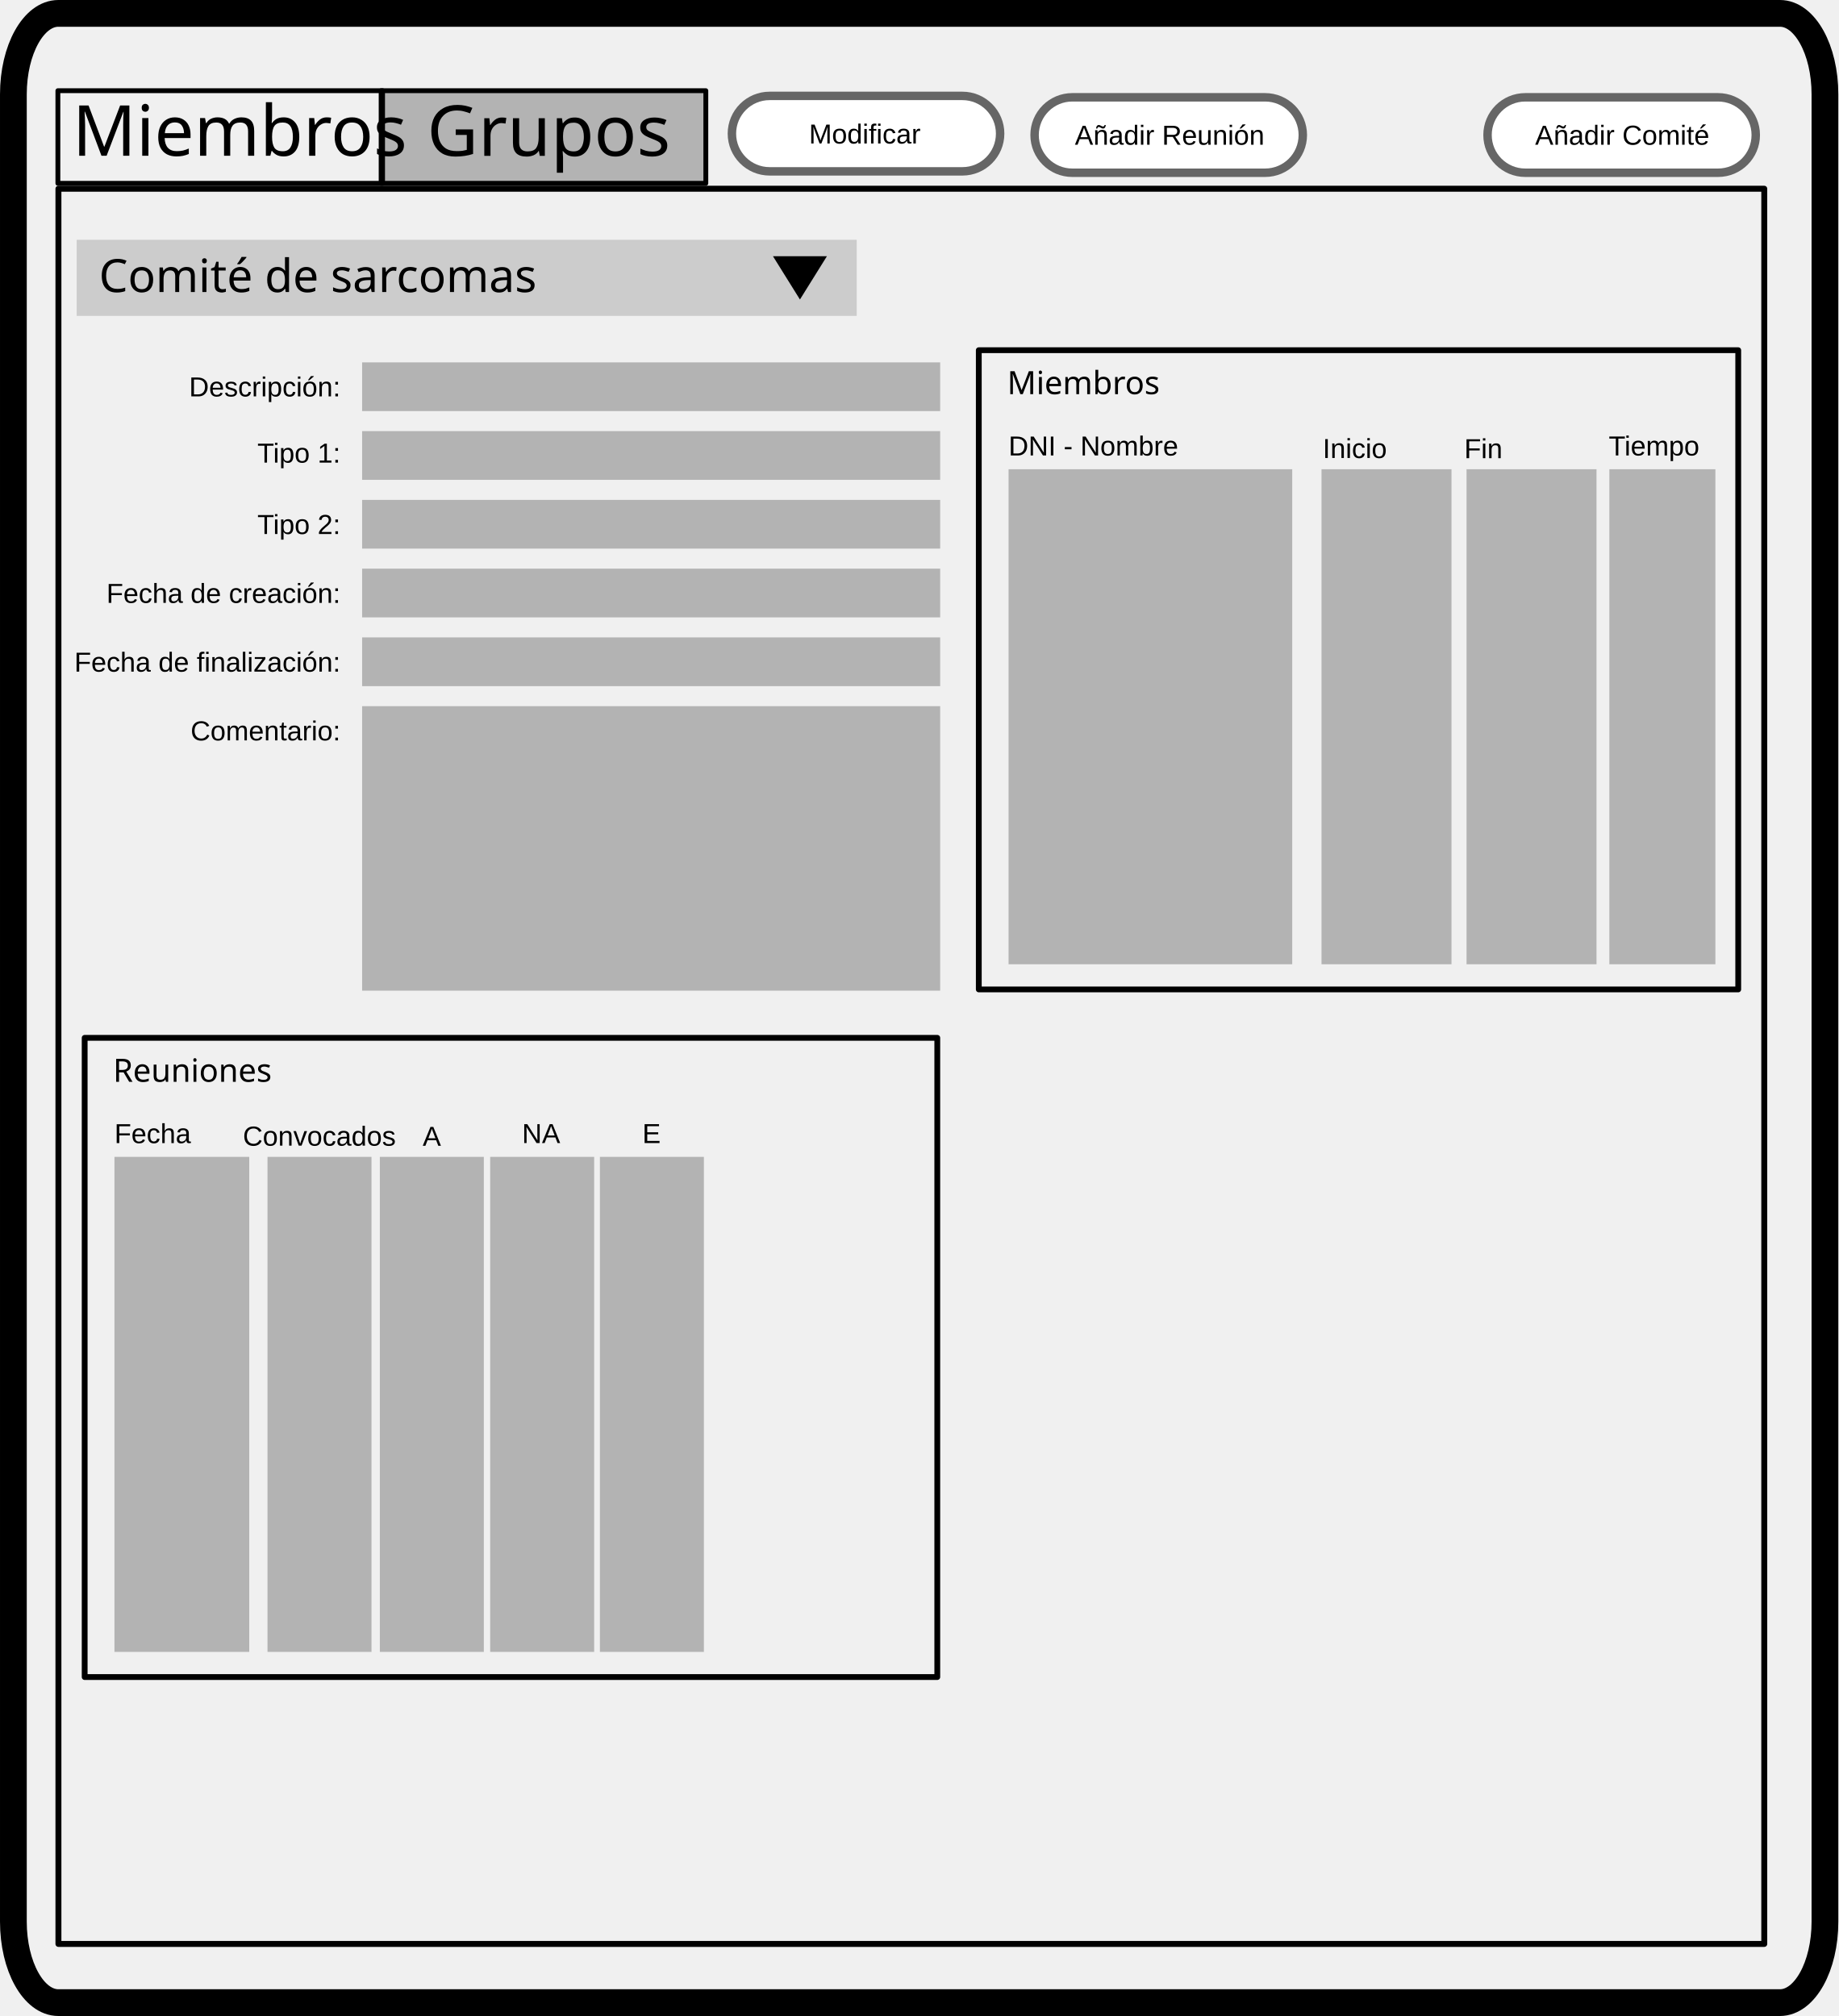
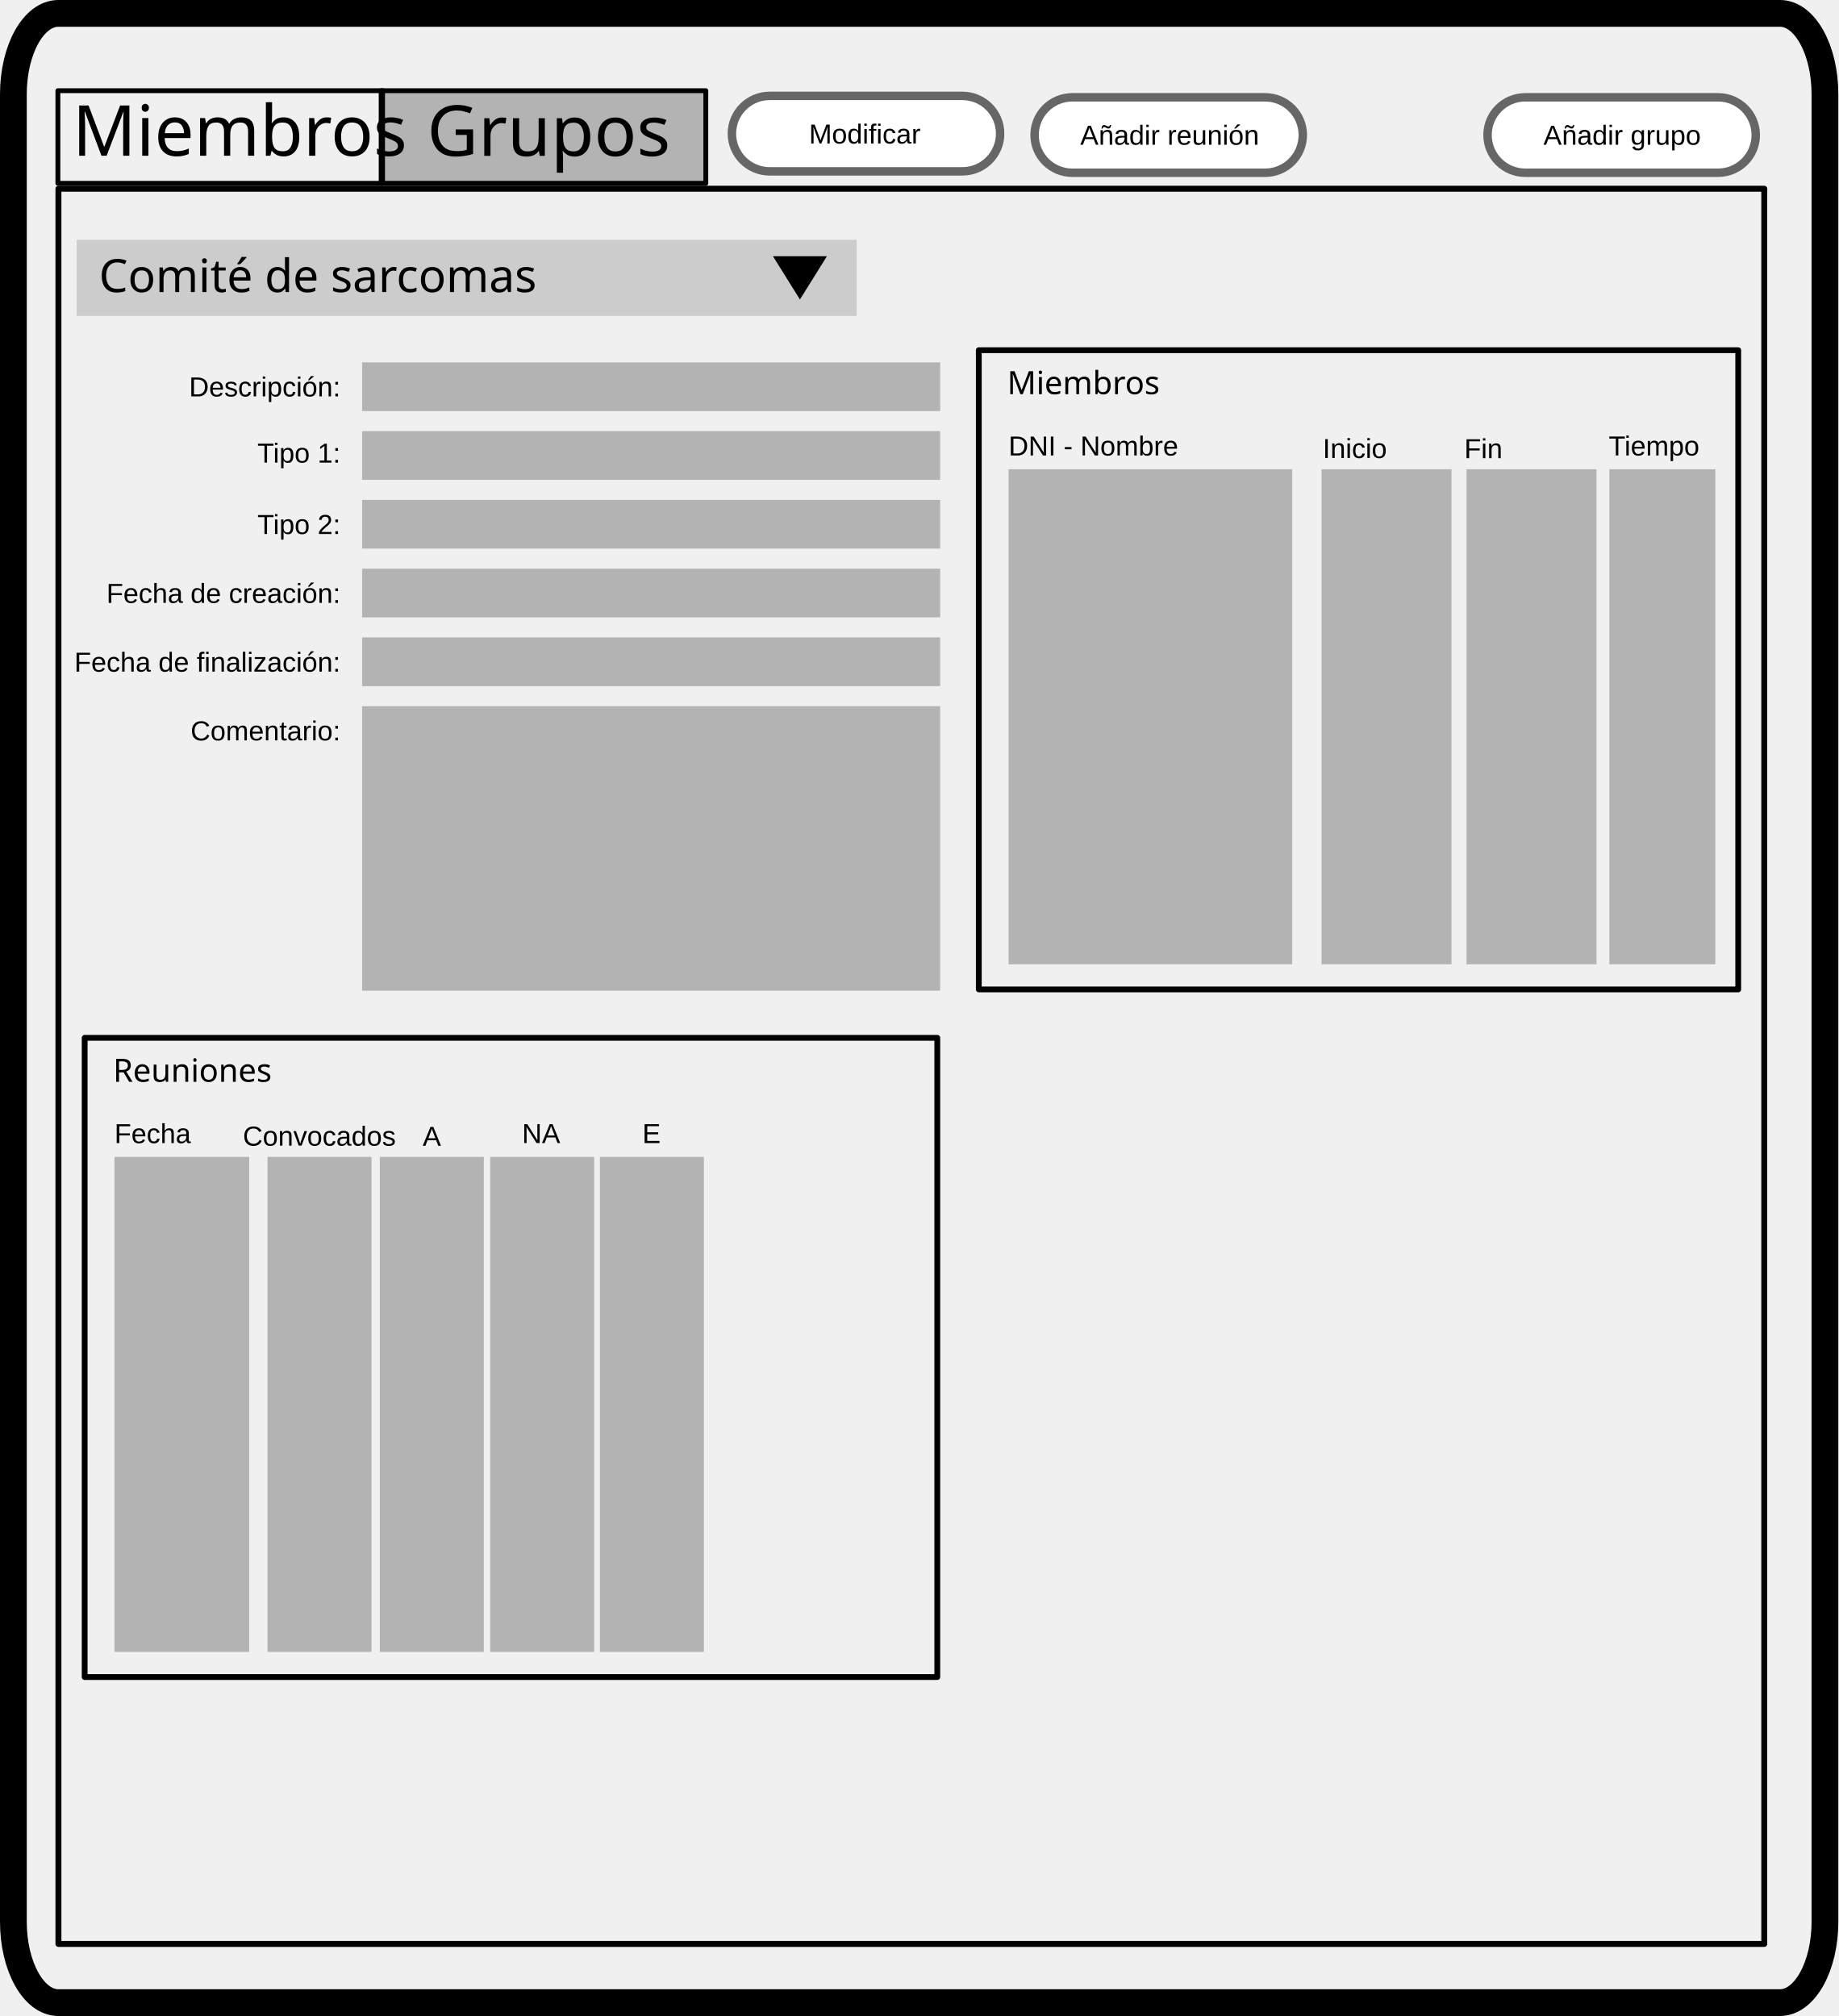
<svg xmlns="http://www.w3.org/2000/svg" width="282.874mm" height="310.283mm" viewBox="0 0 282.874 310.283" version="1.1" id="svg1">
  <defs id="defs1" />
  <g id="layer1" style="display:none" transform="translate(-8.213116,-10.05308)">
    <rect style="opacity:1;fill:#b3b3b3;stroke:#000000;stroke-width:0.746;stroke-linecap:round;stroke-linejoin:round;stroke-dasharray:none" id="rect3" width="49.961" height="14.261" x="17.12" y="24.011" />
    <rect style="opacity:1;fill:none;stroke:#000000;stroke-width:4.117;stroke-linecap:round;stroke-linejoin:round" id="rect1" width="278.757" height="188.599" x="10.272" y="12.111" rx="6.925" ry="7.678" />
    <text xml:space="preserve" style="font-size:10.828px;line-height:1.25;font-family:calibri;-inkscape-font-specification:calibri;stroke-width:1.015" x="19.357" y="34.019" id="text1">
      <tspan id="tspan1" style="stroke-width:1.015" x="19.357" y="34.019">Miembros</tspan>
    </text>
    <text xml:space="preserve" style="font-size:10.828px;line-height:1.25;font-family:calibri;-inkscape-font-specification:calibri;stroke-width:1.015" x="73.929" y="34.043" id="text2">
      <tspan style="stroke-width:1.015" x="73.929" y="34.043" id="tspan55">Grupos</tspan>
    </text>
    <rect style="opacity:1;fill:none;stroke:#000000;stroke-width:0.746;stroke-linecap:round;stroke-linejoin:round;stroke-dasharray:none" id="rect4" width="49.961" height="14.261" x="66.862" y="24.011" />
    <rect style="opacity:1;fill:#cccccc;stroke:none;stroke-width:0.857;stroke-linecap:round;stroke-linejoin:round;stroke-dasharray:none" id="rect53" width="120.031" height="11.712" x="20.012" y="46.962" />
    <rect style="opacity:1;fill:none;stroke:#000000;stroke-width:0.913;stroke-linecap:round;stroke-linejoin:round;stroke-dasharray:none" id="rect6" width="262.488" height="152.09" x="17.204" y="39.101" />
    <text xml:space="preserve" style="font-size:7.056px;line-height:1.25;font-family:calibri;-inkscape-font-specification:calibri;stroke-width:0.688" x="62.593" y="54.999" id="text7">
      <tspan id="tspan7" style="font-size:7.056px;stroke-width:0.688" x="62.593" y="54.999">Pepito de los palotes</tspan>
    </text>
    <text xml:space="preserve" style="font-size:7.056px;line-height:1.25;font-family:calibri;-inkscape-font-specification:calibri;stroke-width:0.265" x="21.108" y="54.81" id="text8">
      <tspan id="tspan8" style="font-size:7.056px;stroke-width:0.265" x="21.108" y="54.81">37333542D</tspan>
    </text>
    <rect style="opacity:1;fill:none;stroke:#000000;stroke-width:0.892;stroke-linecap:round;stroke-linejoin:round;stroke-dasharray:none" id="rect54" width="116.859" height="98.382" x="158.826" y="63.953" />
    <text xml:space="preserve" style="font-size:4.939px;line-height:1.25;font-family:calibri;-inkscape-font-specification:calibri;stroke-width:0.878" x="163.189" y="70.716" id="text54">
      <tspan id="tspan54" style="font-size:4.939px;stroke-width:0.878" x="163.189" y="70.716">Grupos</tspan>
    </text>
    <rect style="fill:#ffffff;stroke:#666666;stroke-width:1.3;stroke-linecap:round" id="rect2" width="41.274" height="11.612" x="234.206" y="172.109" ry="5.806" />
    <text xml:space="preserve" style="font-size:4.233px;line-height:1.25;font-family:Arial;-inkscape-font-specification:'Arial, Normal';stroke-width:0.265" x="239.985" y="179.405" id="text3">
      <tspan id="tspan2" style="stroke-width:0.265" x="239.985" y="179.405">Añadir Miembro</tspan>
    </text>
    <path style="fill:#000000;stroke:none;stroke-width:8.002;stroke-linecap:round" id="path3" d="M 130.013,84.5 105.42,127.096 80.827,84.5 Z" transform="matrix(0.1688067,0,0,0.1563681,113.5085,36.27426)" />
    <text xml:space="preserve" style="font-size:4.233px;line-height:1.25;font-family:Arial;-inkscape-font-specification:'Arial, Normal';stroke-width:0.265" x="44.367" y="71.064" id="text4">
      <tspan style="stroke-width:0.265" x="44.367" y="71.064" id="tspan4">Nombre:</tspan>
    </text>
    <text xml:space="preserve" style="font-size:4.233px;line-height:1.25;font-family:Arial;-inkscape-font-specification:'Arial, Normal';stroke-width:0.265" x="42.244" y="81.251" id="text5">
      <tspan id="tspan5" style="stroke-width:0.265" x="42.244" y="81.251">Apellidos:</tspan>
    </text>
    <text xml:space="preserve" style="font-size:4.233px;line-height:1.25;font-family:Arial;-inkscape-font-specification:'Arial, Normal';stroke-width:0.265" x="24.835" y="113.422" id="text6">
      <tspan id="tspan6" style="stroke-width:0.265" x="24.835" y="113.422">Correo electrónico:</tspan>
    </text>
    <text xml:space="preserve" style="font-size:4.233px;line-height:1.25;font-family:Arial;-inkscape-font-specification:'Arial, Normal';stroke-width:0.265" x="20.354" y="102.839" id="text9">
      <tspan style="stroke-width:0.265" x="20.354" y="102.839" id="tspan10">Teléfono de contacto:</tspan>
    </text>
    <text xml:space="preserve" style="font-size:4.233px;line-height:1.25;font-family:Arial;-inkscape-font-specification:'Arial, Normal';stroke-width:0.265" x="43.422" y="92.238" id="text11">
      <tspan id="tspan11" style="stroke-width:0.265" x="43.422" y="92.238">Posición:</tspan>
    </text>
    <text xml:space="preserve" style="font-size:4.233px;line-height:1.25;font-family:Arial;-inkscape-font-specification:'Arial, Normal';stroke-width:0.265" x="37.541" y="134.588" id="text12">
      <tspan id="tspan12" style="stroke-width:0.265" x="37.541" y="134.588">Comentario:</tspan>
    </text>
    <text xml:space="preserve" style="font-size:4.233px;line-height:1.25;font-family:Arial;-inkscape-font-specification:'Arial, Normal';stroke-width:0.265" x="43.9" y="124.005" id="text13">
      <tspan id="tspan13" style="stroke-width:0.265" x="43.9" y="124.005">DNI/NIE:</tspan>
    </text>
    <rect style="fill:#ffffff;stroke:#666666;stroke-width:1.3;stroke-linecap:round" id="rect13" width="41.274" height="11.612" x="23.589" y="171.893" ry="5.806" />
    <text xml:space="preserve" style="font-size:4.233px;line-height:1.25;font-family:Arial;-inkscape-font-specification:'Arial, Normal';stroke-width:0.265" x="35.454" y="179.215" id="text14">
      <tspan id="tspan14" style="stroke-width:0.265" x="35.454" y="179.215">Modificar</tspan>
    </text>
    <rect style="fill:#b3b3b3;stroke:none;stroke-width:1.3;stroke-linecap:round" id="rect14" width="88.951" height="7.499" x="63.934" y="65.824" />
    <rect style="fill:#b3b3b3;stroke:none;stroke-width:1.3;stroke-linecap:round" id="rect15" width="88.951" height="7.499" x="63.934" y="76.407" />
    <rect style="fill:#b3b3b3;stroke:none;stroke-width:1.3;stroke-linecap:round" id="rect16" width="88.951" height="7.499" x="63.934" y="86.99" />
    <rect style="fill:#b3b3b3;stroke:none;stroke-width:1.3;stroke-linecap:round" id="rect17" width="88.951" height="7.499" x="63.934" y="97.574" />
    <rect style="fill:#b3b3b3;stroke:none;stroke-width:1.3;stroke-linecap:round" id="rect18" width="88.951" height="7.499" x="63.934" y="108.157" />
    <rect style="fill:#b3b3b3;stroke:none;stroke-width:1.3;stroke-linecap:round" id="rect19" width="88.951" height="7.499" x="63.934" y="118.74" />
    <rect style="fill:#b3b3b3;stroke:none;stroke-width:1.3;stroke-linecap:round" id="rect20" width="88.951" height="33.141" x="63.934" y="129.324" />
    <text xml:space="preserve" style="font-size:4.233px;line-height:1.25;font-family:Arial;-inkscape-font-specification:'Arial, Normal';stroke-width:0.265" x="163.408" y="80.157" id="text20">
      <tspan id="tspan20" style="stroke-width:0.265" x="163.408" y="80.157">Descripción</tspan>
    </text>
    <text xml:space="preserve" style="font-size:4.233px;line-height:1.25;font-family:Arial;-inkscape-font-specification:'Arial, Normal';stroke-width:0.265" x="211.745" y="80.544" id="text21">
      <tspan id="tspan21" style="stroke-width:0.265" x="211.745" y="80.544">Inicio</tspan>
    </text>
    <text xml:space="preserve" style="font-size:4.233px;line-height:1.25;font-family:Arial;-inkscape-font-specification:'Arial, Normal';stroke-width:0.265" x="233.532" y="80.569" id="text22">
      <tspan id="tspan22" style="stroke-width:0.265" x="233.532" y="80.569">Fin</tspan>
    </text>
    <text xml:space="preserve" style="font-size:4.233px;line-height:1.25;font-family:Arial;-inkscape-font-specification:'Arial, Normal';stroke-width:0.265" x="255.754" y="80.148" id="text23">
      <tspan id="tspan23" style="stroke-width:0.265" x="255.754" y="80.148">Tiempo</tspan>
    </text>
    <rect style="fill:#b3b3b3;stroke:none;stroke-width:1.3;stroke-linecap:round" id="rect23" width="43.648" height="76.192" x="163.408" y="82.273" />
    <rect style="fill:#b3b3b3;stroke:none;stroke-width:1.3;stroke-linecap:round" id="rect24" width="20" height="76.192" x="211.562" y="82.273" />
    <rect style="fill:#b3b3b3;stroke:none;stroke-width:1.3;stroke-linecap:round" id="rect25" width="20" height="76.192" x="233.879" y="82.273" />
    <rect style="fill:#b3b3b3;stroke:none;stroke-width:1.3;stroke-linecap:round" id="rect26" width="16.316" height="76.192" x="255.853" y="82.273" />
  </g>
  <g id="g56" style="display:inline" transform="translate(-8.213116,-10.05308)">
    <rect style="opacity:1;fill:#b3b3b3;stroke:#000000;stroke-width:0.746;stroke-linecap:round;stroke-linejoin:round;stroke-dasharray:none" id="rect29" width="49.961" height="14.261" x="66.862" y="24.011" />
    <rect style="opacity:1;fill:none;stroke:#000000;stroke-width:0.746;stroke-linecap:round;stroke-linejoin:round;stroke-dasharray:none" id="rect27" width="49.961" height="14.261" x="17.12" y="24.011" />
    <rect style="opacity:1;fill:none;stroke:#000000;stroke-width:4.117;stroke-linecap:round;stroke-linejoin:round" id="rect28" width="278.757" height="306.166" x="10.272" y="12.111" rx="6.925" ry="12.464" />
    <text xml:space="preserve" style="font-size:10.828px;line-height:1.25;font-family:calibri;-inkscape-font-specification:calibri;stroke-width:1.015" x="19.357" y="34.019" id="text28">
      <tspan id="tspan28" style="stroke-width:1.015" x="19.357" y="34.019">Miembros</tspan>
    </text>
    <text xml:space="preserve" style="font-size:10.828px;line-height:1.25;font-family:calibri;-inkscape-font-specification:calibri;stroke-width:1.015" x="73.929" y="34.043" id="text29">
      <tspan style="stroke-width:1.015" x="73.929" y="34.043" id="tspan29">Grupos</tspan>
    </text>
    <rect style="opacity:1;fill:#cccccc;stroke:none;stroke-width:0.857;stroke-linecap:round;stroke-linejoin:round;stroke-dasharray:none" id="rect30" width="120.031" height="11.712" x="20.012" y="46.962" />
    <rect style="opacity:1;fill:none;stroke:#000000;stroke-width:0.913;stroke-linecap:round;stroke-linejoin:round;stroke-dasharray:none" id="rect31" width="262.488" height="270.142" x="17.204" y="39.101" />
    <text xml:space="preserve" style="font-size:7.056px;line-height:1.25;font-family:calibri;-inkscape-font-specification:calibri;stroke-width:0.688" x="23.435" y="54.999" id="text31">
      <tspan id="tspan31" style="font-size:7.056px;stroke-width:0.688" x="23.435" y="54.999">Comité de sarcomas</tspan>
    </text>
    <rect style="opacity:1;fill:none;stroke:#000000;stroke-width:0.892;stroke-linecap:round;stroke-linejoin:round;stroke-dasharray:none" id="rect32" width="116.859" height="98.382" x="158.826" y="63.953" />
    <text xml:space="preserve" style="font-size:4.939px;line-height:1.25;font-family:calibri;-inkscape-font-specification:calibri;stroke-width:0.878" x="163.189" y="70.716" id="text33">
      <tspan id="tspan33" style="font-size:4.939px;stroke-width:0.878" x="163.189" y="70.716">Miembros</tspan>
    </text>
    <rect style="fill:#ffffff;stroke:#666666;stroke-width:1.3;stroke-linecap:round" id="rect33" width="41.274" height="11.612" x="237.109" y="25.029" ry="5.806" />
-     <text xml:space="preserve" style="font-size:4.233px;line-height:1.25;font-family:Arial;-inkscape-font-specification:'Arial, Normal';stroke-width:0.265" x="244.426" y="32.325" id="text34">
-       <tspan id="tspan34" style="stroke-width:0.265" x="244.426" y="32.325">Añadir Comité</tspan>
+     <text xml:space="preserve" style="font-size:4.233px;line-height:1.25;font-family:Arial;-inkscape-font-specification:'Arial, Normal';stroke-width:0.265" x="245.708" y="32.325" id="text34">
+       <tspan id="tspan34" style="stroke-width:0.265" x="245.708" y="32.325">Añadir grupo</tspan>
    </text>
    <path style="fill:#000000;stroke:none;stroke-width:8.002;stroke-linecap:round" id="path34" d="M 130.013,84.5 105.42,127.096 80.827,84.5 Z" transform="matrix(0.1688067,0,0,0.1563681,113.5085,36.27426)" />
    <text xml:space="preserve" style="font-size:4.233px;line-height:1.25;font-family:Arial;-inkscape-font-specification:'Arial, Normal';stroke-width:0.265" x="37.308" y="71.064" id="text35">
      <tspan style="stroke-width:0.265" x="37.308" y="71.064" id="tspan35">Descripción:</tspan>
    </text>
    <text xml:space="preserve" style="font-size:4.233px;line-height:1.25;font-family:Arial;-inkscape-font-specification:'Arial, Normal';stroke-width:0.265" x="47.815" y="81.251" id="text36">
      <tspan id="tspan36" style="stroke-width:0.265" x="47.815" y="81.251">Tipo 1:</tspan>
    </text>
    <text xml:space="preserve" style="font-size:4.233px;line-height:1.25;font-family:Arial;-inkscape-font-specification:'Arial, Normal';stroke-width:0.265" x="19.653" y="113.422" id="text37">
      <tspan id="tspan37" style="stroke-width:0.265" x="19.653" y="113.422">Fecha de finalización:</tspan>
    </text>
    <text xml:space="preserve" style="font-size:4.233px;line-height:1.25;font-family:Arial;-inkscape-font-specification:'Arial, Normal';stroke-width:0.265" x="24.595" y="102.839" id="text38">
      <tspan style="stroke-width:0.265" x="24.595" y="102.839" id="tspan38">Fecha de creación:</tspan>
    </text>
    <text xml:space="preserve" style="font-size:4.233px;line-height:1.25;font-family:Arial;-inkscape-font-specification:'Arial, Normal';stroke-width:0.265" x="47.815" y="92.238" id="text39">
      <tspan id="tspan39" style="stroke-width:0.265" x="47.815" y="92.238">Tipo 2:</tspan>
    </text>
    <text xml:space="preserve" style="font-size:4.233px;line-height:1.25;font-family:Arial;-inkscape-font-specification:'Arial, Normal';stroke-width:0.265" x="37.541" y="124.005" id="text40">
      <tspan id="tspan40" style="stroke-width:0.265" x="37.541" y="124.005">Comentario:</tspan>
    </text>
    <rect style="fill:#ffffff;stroke:#666666;stroke-width:1.3;stroke-linecap:round" id="rect41" width="41.274" height="11.612" x="120.836" y="24.813" ry="5.806" />
    <text xml:space="preserve" style="font-size:4.233px;line-height:1.25;font-family:Arial;-inkscape-font-specification:'Arial, Normal';stroke-width:0.265" x="132.701" y="32.135" id="text42">
      <tspan id="tspan42" style="stroke-width:0.265" x="132.701" y="32.135">Modificar</tspan>
    </text>
    <rect style="fill:#b3b3b3;stroke:none;stroke-width:1.3;stroke-linecap:round" id="rect42" width="88.951" height="7.499" x="63.934" y="65.824" />
    <rect style="fill:#b3b3b3;stroke:none;stroke-width:1.3;stroke-linecap:round" id="rect43" width="88.951" height="7.499" x="63.934" y="76.407" />
    <rect style="fill:#b3b3b3;stroke:none;stroke-width:1.3;stroke-linecap:round" id="rect44" width="88.951" height="7.499" x="63.934" y="86.99" />
    <rect style="fill:#b3b3b3;stroke:none;stroke-width:1.3;stroke-linecap:round" id="rect45" width="88.951" height="7.499" x="63.934" y="97.574" />
    <rect style="fill:#b3b3b3;stroke:none;stroke-width:1.3;stroke-linecap:round" id="rect46" width="88.951" height="7.499" x="63.934" y="108.157" />
    <rect style="fill:#b3b3b3;stroke:none;stroke-width:1.3;stroke-linecap:round" id="rect48" width="88.951" height="43.785" x="63.934" y="118.74" />
    <text xml:space="preserve" style="font-size:4.233px;line-height:1.25;font-family:Arial;-inkscape-font-specification:'Arial, Normal';stroke-width:0.265" x="163.408" y="80.157" id="text48">
      <tspan id="tspan48" style="stroke-width:0.265" x="163.408" y="80.157">DNI - Nombre </tspan>
    </text>
    <text xml:space="preserve" style="font-size:4.233px;line-height:1.25;font-family:Arial;-inkscape-font-specification:'Arial, Normal';stroke-width:0.265" x="211.745" y="80.544" id="text49">
      <tspan id="tspan49" style="stroke-width:0.265" x="211.745" y="80.544">Inicio</tspan>
    </text>
    <text xml:space="preserve" style="font-size:4.233px;line-height:1.25;font-family:Arial;-inkscape-font-specification:'Arial, Normal';stroke-width:0.265" x="233.532" y="80.569" id="text50">
      <tspan id="tspan50" style="stroke-width:0.265" x="233.532" y="80.569">Fin</tspan>
    </text>
    <text xml:space="preserve" style="font-size:4.233px;line-height:1.25;font-family:Arial;-inkscape-font-specification:'Arial, Normal';stroke-width:0.265" x="255.754" y="80.148" id="text51">
      <tspan id="tspan51" style="stroke-width:0.265" x="255.754" y="80.148">Tiempo</tspan>
    </text>
    <rect style="fill:#b3b3b3;stroke:none;stroke-width:1.3;stroke-linecap:round" id="rect51" width="43.648" height="76.192" x="163.408" y="82.273" />
    <rect style="fill:#b3b3b3;stroke:none;stroke-width:1.3;stroke-linecap:round" id="rect52" width="20" height="76.192" x="211.562" y="82.273" />
    <rect style="fill:#b3b3b3;stroke:none;stroke-width:1.3;stroke-linecap:round" id="rect55" width="20" height="76.192" x="233.879" y="82.273" />
    <rect style="fill:#b3b3b3;stroke:none;stroke-width:1.3;stroke-linecap:round" id="rect56" width="16.316" height="76.192" x="255.853" y="82.273" />
    <rect style="fill:#ffffff;stroke:#666666;stroke-width:1.3;stroke-linecap:round" id="rect57" width="41.274" height="11.612" x="167.411" y="25.029" ry="5.806" />
-     <text xml:space="preserve" style="font-size:4.233px;line-height:1.25;font-family:Arial;-inkscape-font-specification:'Arial, Normal';stroke-width:0.265" x="173.606" y="32.325" id="text57">
-       <tspan id="tspan57" style="stroke-width:0.265" x="173.606" y="32.325">Añadir Reunión</tspan>
+     <text xml:space="preserve" style="font-size:4.233px;line-height:1.25;font-family:Arial;-inkscape-font-specification:'Arial, Normal';stroke-width:0.265" x="174.43" y="32.325" id="text57">
+       <tspan id="tspan57" style="stroke-width:0.265" x="174.43" y="32.325">Añadir reunión</tspan>
    </text>
    <rect style="opacity:1;fill:none;stroke:#000000;stroke-width:0.892;stroke-linecap:round;stroke-linejoin:round;stroke-dasharray:none" id="rect58" width="131.197" height="98.382" x="21.242" y="169.786" />
    <text xml:space="preserve" style="font-size:4.939px;line-height:1.25;font-family:calibri;-inkscape-font-specification:calibri;stroke-width:0.878" x="25.606" y="176.55" id="text58">
      <tspan id="tspan58" style="font-size:4.939px;stroke-width:0.878" x="25.606" y="176.55">Reuniones</tspan>
    </text>
    <text xml:space="preserve" style="font-size:4.233px;line-height:1.25;font-family:Arial;-inkscape-font-specification:'Arial, Normal';stroke-width:0.265" x="25.825" y="185.99" id="text59">
      <tspan id="tspan59" style="stroke-width:0.265" x="25.825" y="185.99">Fecha</tspan>
    </text>
    <text xml:space="preserve" style="font-size:4.233px;line-height:1.25;font-family:Arial;-inkscape-font-specification:'Arial, Normal';stroke-width:0.265" x="45.586" y="186.377" id="text60">
      <tspan id="tspan60" style="stroke-width:0.265" x="45.586" y="186.377">Convocados</tspan>
    </text>
    <text xml:space="preserve" style="font-size:4.233px;line-height:1.25;font-family:Arial;-inkscape-font-specification:'Arial, Normal';stroke-width:0.265" x="73.25" y="186.402" id="text61">
      <tspan id="tspan61" style="stroke-width:0.265" x="73.25" y="186.402">A</tspan>
    </text>
    <text xml:space="preserve" style="font-size:4.233px;line-height:1.25;font-family:Arial;-inkscape-font-specification:'Arial, Normal';stroke-width:0.265" x="88.538" y="185.982" id="text62">
      <tspan id="tspan62" style="stroke-width:0.265" x="88.538" y="185.982">NA</tspan>
    </text>
    <rect style="fill:#b3b3b3;stroke:none;stroke-width:1.3;stroke-linecap:round" id="rect62" width="20.74" height="76.192" x="25.825" y="188.107" />
    <rect style="fill:#b3b3b3;stroke:none;stroke-width:1.3;stroke-linecap:round" id="rect63" width="16" height="76.192" x="49.377" y="188.107" />
    <rect style="fill:#b3b3b3;stroke:none;stroke-width:1.3;stroke-linecap:round" id="rect64" width="16" height="76.192" x="66.662" y="188.107" />
    <rect style="fill:#b3b3b3;stroke:none;stroke-width:1.3;stroke-linecap:round" id="rect65" width="16" height="76.192" x="83.642" y="188.107" />
    <text xml:space="preserve" style="font-size:4.233px;line-height:1.25;font-family:Arial;-inkscape-font-specification:'Arial, Normal';stroke-width:0.265" x="107.059" y="185.982" id="text65">
      <tspan id="tspan65" style="stroke-width:0.265" x="107.059" y="185.982">E</tspan>
    </text>
    <rect style="fill:#b3b3b3;stroke:none;stroke-width:1.3;stroke-linecap:round" id="rect66" width="16" height="76.192" x="100.524" y="188.107" />
  </g>
</svg>
